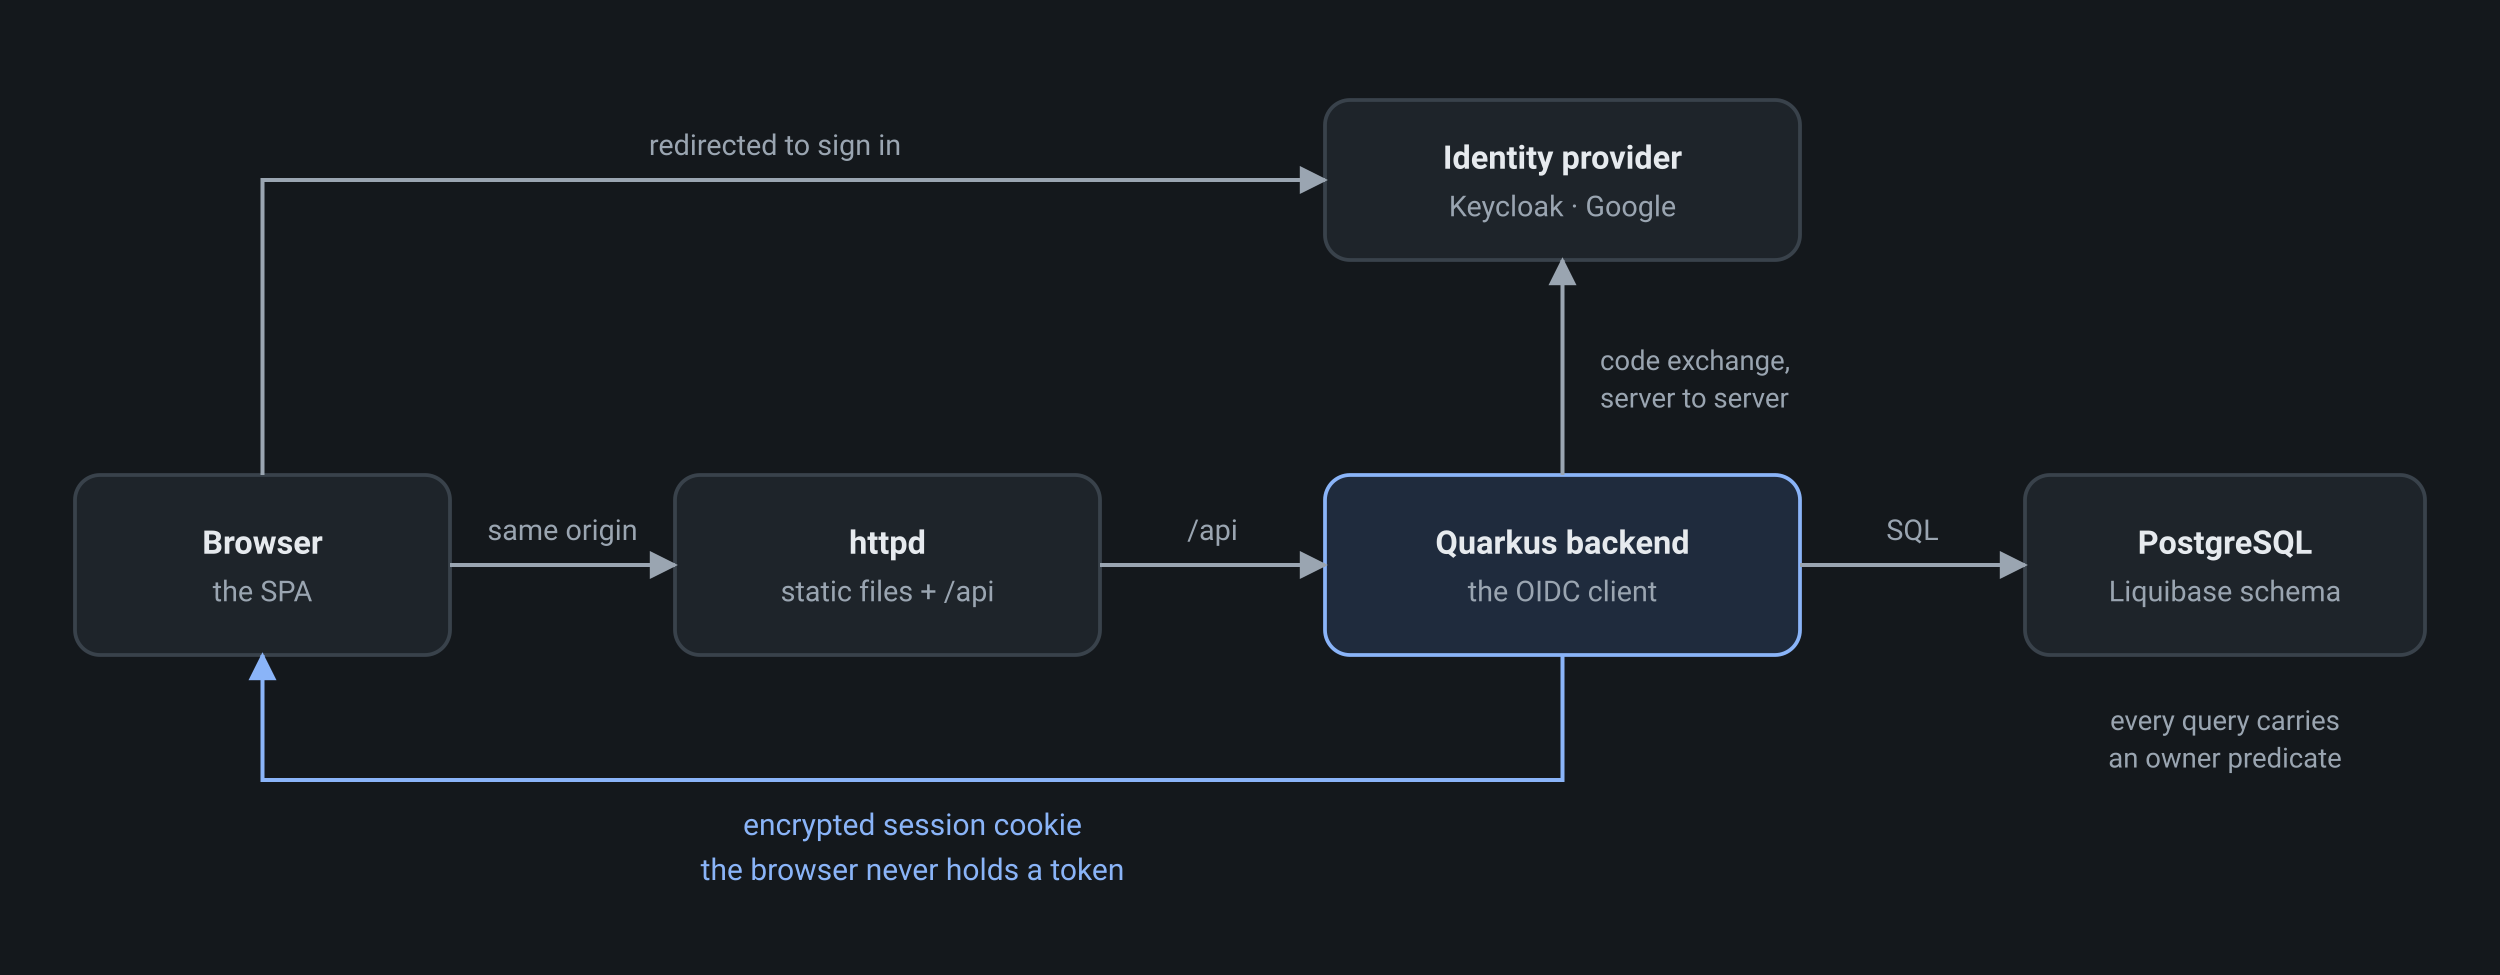
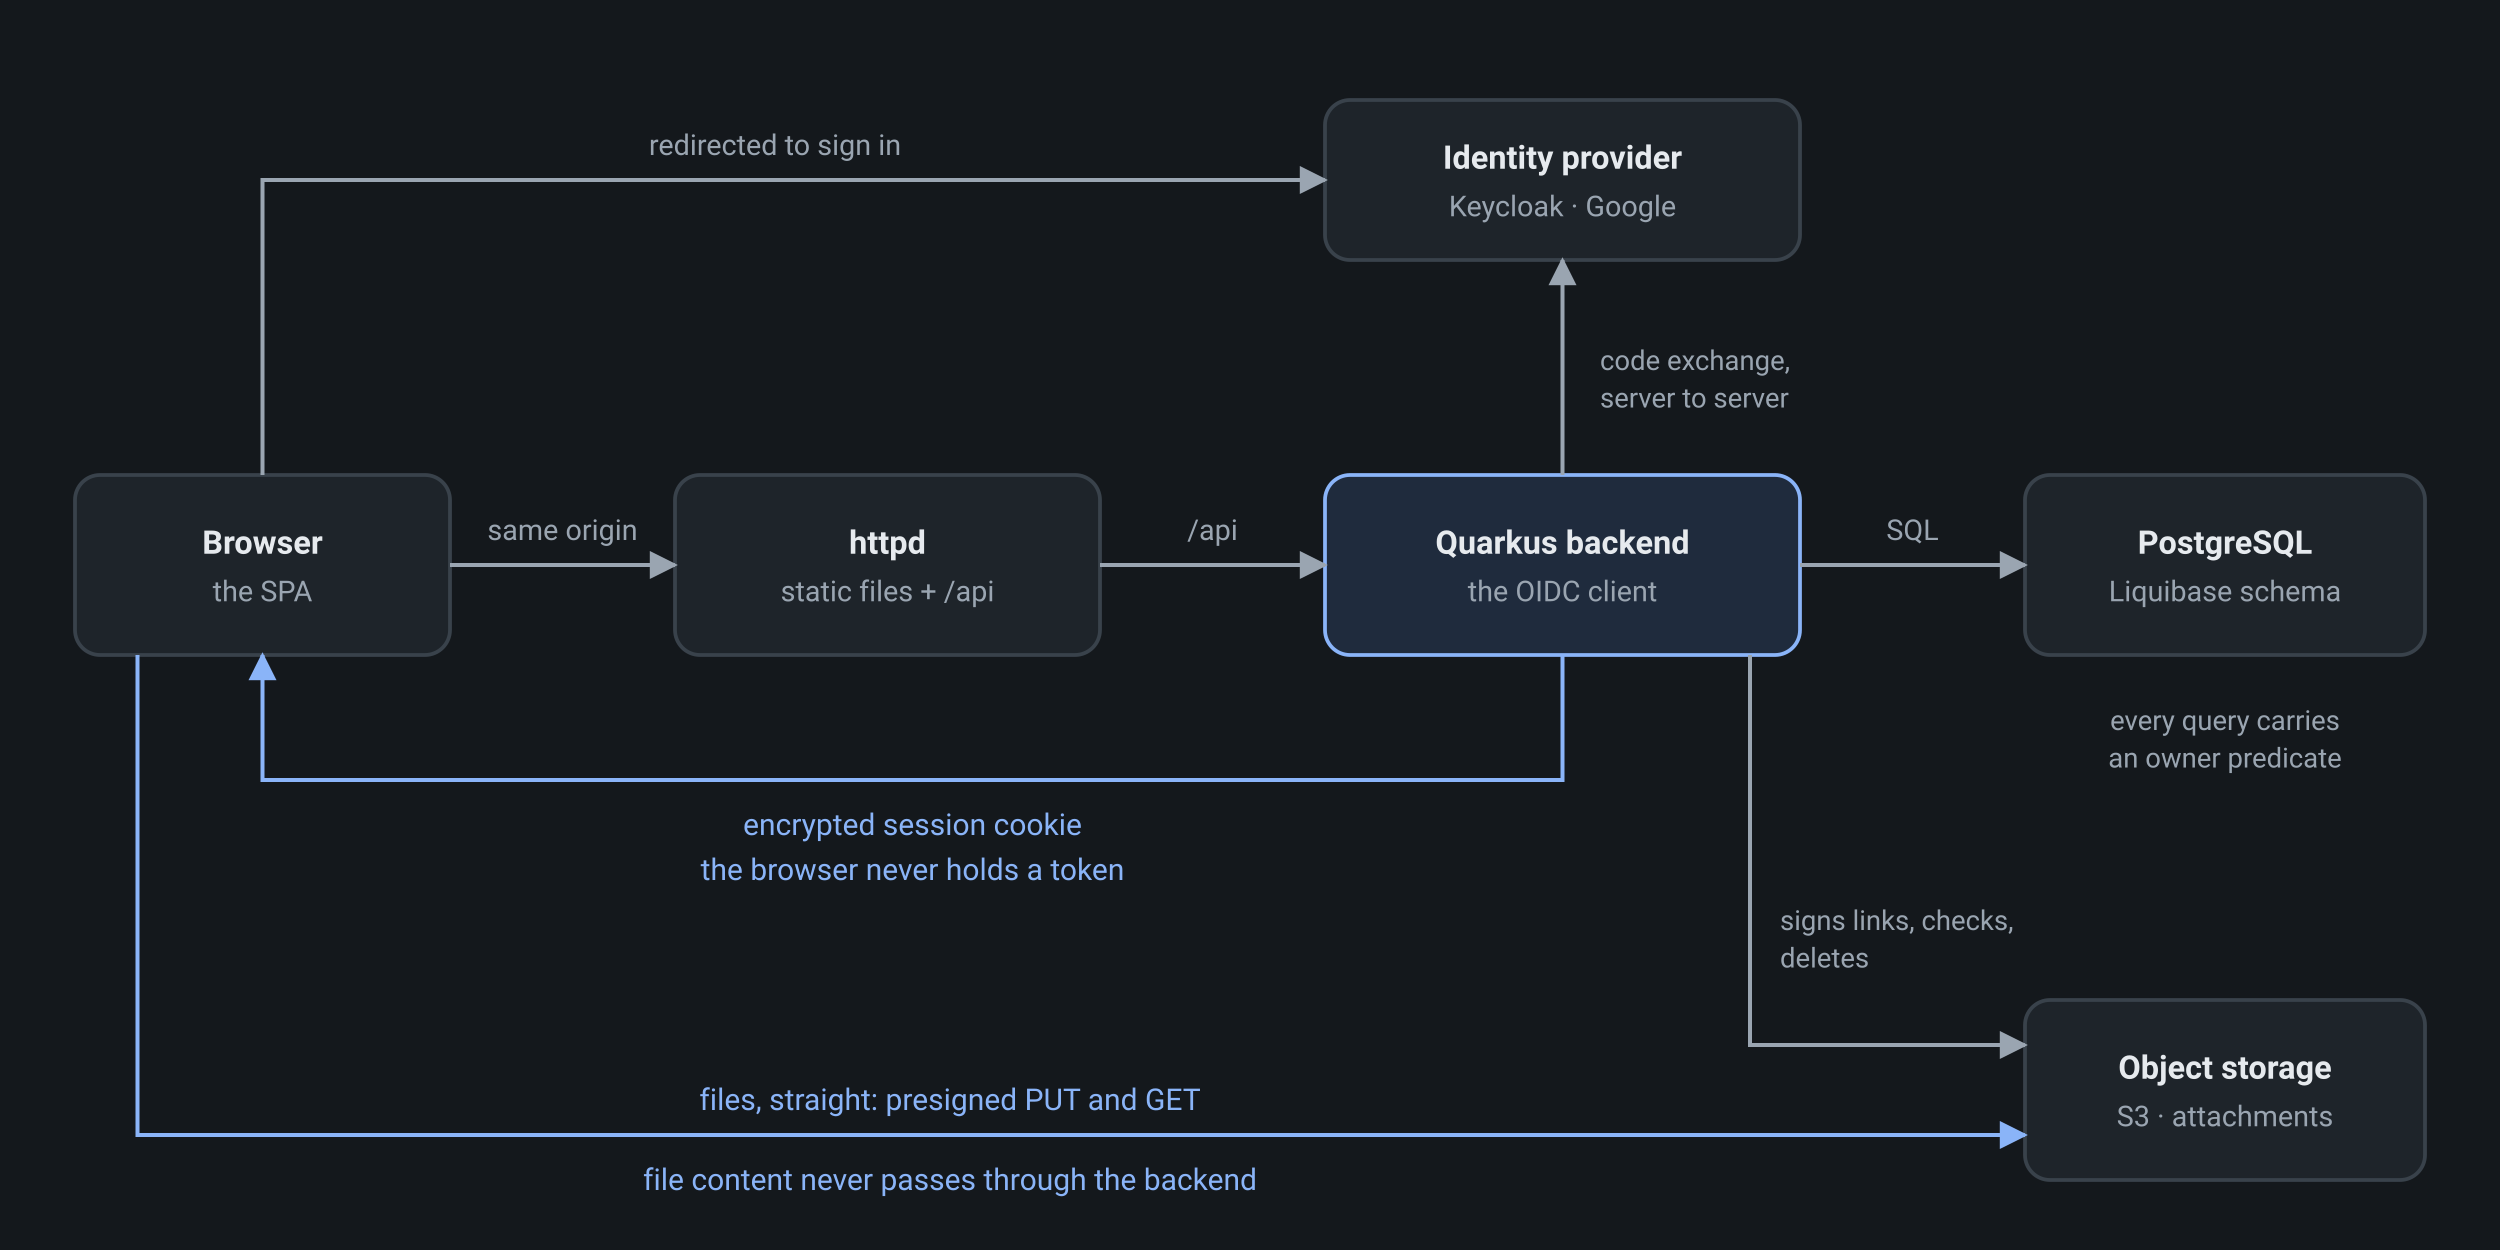
- <svg xmlns="http://www.w3.org/2000/svg" viewBox="0 0 1000 390" width="1000" height="390" role="img" aria-label="The browser talks only to httpd, which serves the app and proxies /api to the Quarkus backend. The backend is the OIDC client: it exchanges the code with the identity provider itself and returns an encrypted session cookie, so the browser never holds a token." font-family="system-ui, -apple-system, BlinkMacSystemFont, 'Segoe UI', Roboto, Helvetica, Arial, sans-serif">
+ <svg xmlns="http://www.w3.org/2000/svg" viewBox="0 0 1000 500" width="1000" height="500" role="img" aria-label="The browser talks only to httpd, which serves the app and proxies /api to the Quarkus backend. The backend is the OIDC client: it exchanges the code with the identity provider itself and returns an encrypted session cookie, so the browser never holds a token. Files attached to tasks go straight between the browser and S3 through presigned links the backend signs, so their content never passes through it." font-family="system-ui, -apple-system, BlinkMacSystemFont, 'Segoe UI', Roboto, Helvetica, Arial, sans-serif">
  <defs>
    <marker id="arrow" viewBox="0 0 10 10" refX="9" refY="5" markerWidth="7" markerHeight="7" orient="auto-start-reverse">
      <path d="M 0 0 L 10 5 L 0 10 z" fill="#9aa5b1" />
    </marker>
    <marker id="arrow-accent" viewBox="0 0 10 10" refX="9" refY="5" markerWidth="7" markerHeight="7" orient="auto-start-reverse">
      <path d="M 0 0 L 10 5 L 0 10 z" fill="#8ab4f8" />
    </marker>
  </defs>
-   <rect width="1000" height="390" fill="#14181c" />
+   <rect width="1000" height="500" fill="#14181c" />
  <rect x="30" y="190" width="150" height="72" rx="10" fill="#1e242a" stroke="#39424b" stroke-width="1.5" />
  <text x="105.0" y="221.5" text-anchor="middle" font-size="13" font-weight="600" fill="#e6eaee">Browser</text>
  <text x="105.0" y="240.5" text-anchor="middle" font-size="11.5" font-weight="400" fill="#9aa5b1">the SPA</text>
  <rect x="270" y="190" width="170" height="72" rx="10" fill="#1e242a" stroke="#39424b" stroke-width="1.5" />
  <text x="355.0" y="221.5" text-anchor="middle" font-size="13" font-weight="600" fill="#e6eaee">httpd</text>
  <text x="355.0" y="240.5" text-anchor="middle" font-size="11.5" font-weight="400" fill="#9aa5b1">static files + /api</text>
  <rect x="530" y="190" width="190" height="72" rx="10" fill="#1f2b3d" stroke="#8ab4f8" stroke-width="1.5" />
  <text x="625.0" y="221.5" text-anchor="middle" font-size="13" font-weight="600" fill="#e6eaee">Quarkus backend</text>
  <text x="625.0" y="240.5" text-anchor="middle" font-size="11.5" font-weight="400" fill="#9aa5b1">the OIDC client</text>
  <rect x="810" y="190" width="160" height="72" rx="10" fill="#1e242a" stroke="#39424b" stroke-width="1.5" />
  <text x="890.0" y="221.5" text-anchor="middle" font-size="13" font-weight="600" fill="#e6eaee">PostgreSQL</text>
  <text x="890.0" y="240.5" text-anchor="middle" font-size="11.5" font-weight="400" fill="#9aa5b1">Liquibase schema</text>
  <rect x="530" y="40" width="190" height="64" rx="10" fill="#1e242a" stroke="#39424b" stroke-width="1.5" />
  <text x="625.0" y="67.5" text-anchor="middle" font-size="13" font-weight="600" fill="#e6eaee">Identity provider</text>
  <text x="625.0" y="86.5" text-anchor="middle" font-size="11.5" font-weight="400" fill="#9aa5b1">Keycloak · Google</text>
+   <rect x="810" y="400" width="160" height="72" rx="10" fill="#1e242a" stroke="#39424b" stroke-width="1.5" />
+   <text x="890.0" y="431.5" text-anchor="middle" font-size="13" font-weight="600" fill="#e6eaee">Object storage</text>
+   <text x="890.0" y="450.5" text-anchor="middle" font-size="11.5" font-weight="400" fill="#9aa5b1">S3 · attachments</text>
  <polyline points="180,226 270,226" fill="none" stroke="#9aa5b1" stroke-width="1.6" marker-end="url(#arrow)" />
  <text x="225" y="216" text-anchor="middle" font-size="11.5" fill="#9aa5b1">same origin</text>
  <polyline points="440,226 530,226" fill="none" stroke="#9aa5b1" stroke-width="1.6" marker-end="url(#arrow)" />
  <text x="485" y="216" text-anchor="middle" font-size="11.5" fill="#9aa5b1">/api</text>
  <polyline points="720,226 810,226" fill="none" stroke="#9aa5b1" stroke-width="1.6" marker-end="url(#arrow)" />
  <text x="765" y="216" text-anchor="middle" font-size="11.5" fill="#9aa5b1">SQL</text>
  <text x="890" y="292" text-anchor="middle" font-size="11" fill="#9aa5b1">every query carries</text>
  <text x="890" y="307" text-anchor="middle" font-size="11" fill="#9aa5b1">an owner predicate</text>
  <polyline points="625,190 625,104" fill="none" stroke="#9aa5b1" stroke-width="1.6" marker-end="url(#arrow)" />
  <text x="640" y="148" text-anchor="start" font-size="11" fill="#9aa5b1">code exchange,</text>
  <text x="640" y="163" text-anchor="start" font-size="11" fill="#9aa5b1">server to server</text>
  <polyline points="105,190 105,72 530,72" fill="none" stroke="#9aa5b1" stroke-width="1.6" marker-end="url(#arrow)" />
  <text x="310" y="62" text-anchor="middle" font-size="11.5" fill="#9aa5b1">redirected to sign in</text>
  <polyline points="625,262 625,312 105,312 105,262" fill="none" stroke="#8ab4f8" stroke-width="1.6" marker-end="url(#arrow-accent)" />
  <text x="365" y="334" text-anchor="middle" font-size="12" fill="#8ab4f8">encrypted session cookie</text>
  <text x="365" y="352" text-anchor="middle" font-size="12" fill="#8ab4f8">the browser never holds a token</text>
+   <polyline points="700,262 700,418 810,418" fill="none" stroke="#9aa5b1" stroke-width="1.6" marker-end="url(#arrow)" />
+   <text x="712" y="372" text-anchor="start" font-size="11" fill="#9aa5b1">signs links, checks,</text>
+   <text x="712" y="387" text-anchor="start" font-size="11" fill="#9aa5b1">deletes</text>
+   <polyline points="55,262 55,454 810,454" fill="none" stroke="#8ab4f8" stroke-width="1.6" marker-end="url(#arrow-accent)" />
+   <text x="380" y="444" text-anchor="middle" font-size="12" fill="#8ab4f8">files, straight: presigned PUT and GET</text>
+   <text x="380" y="476" text-anchor="middle" font-size="12" fill="#8ab4f8">file content never passes through the backend</text>
</svg>
